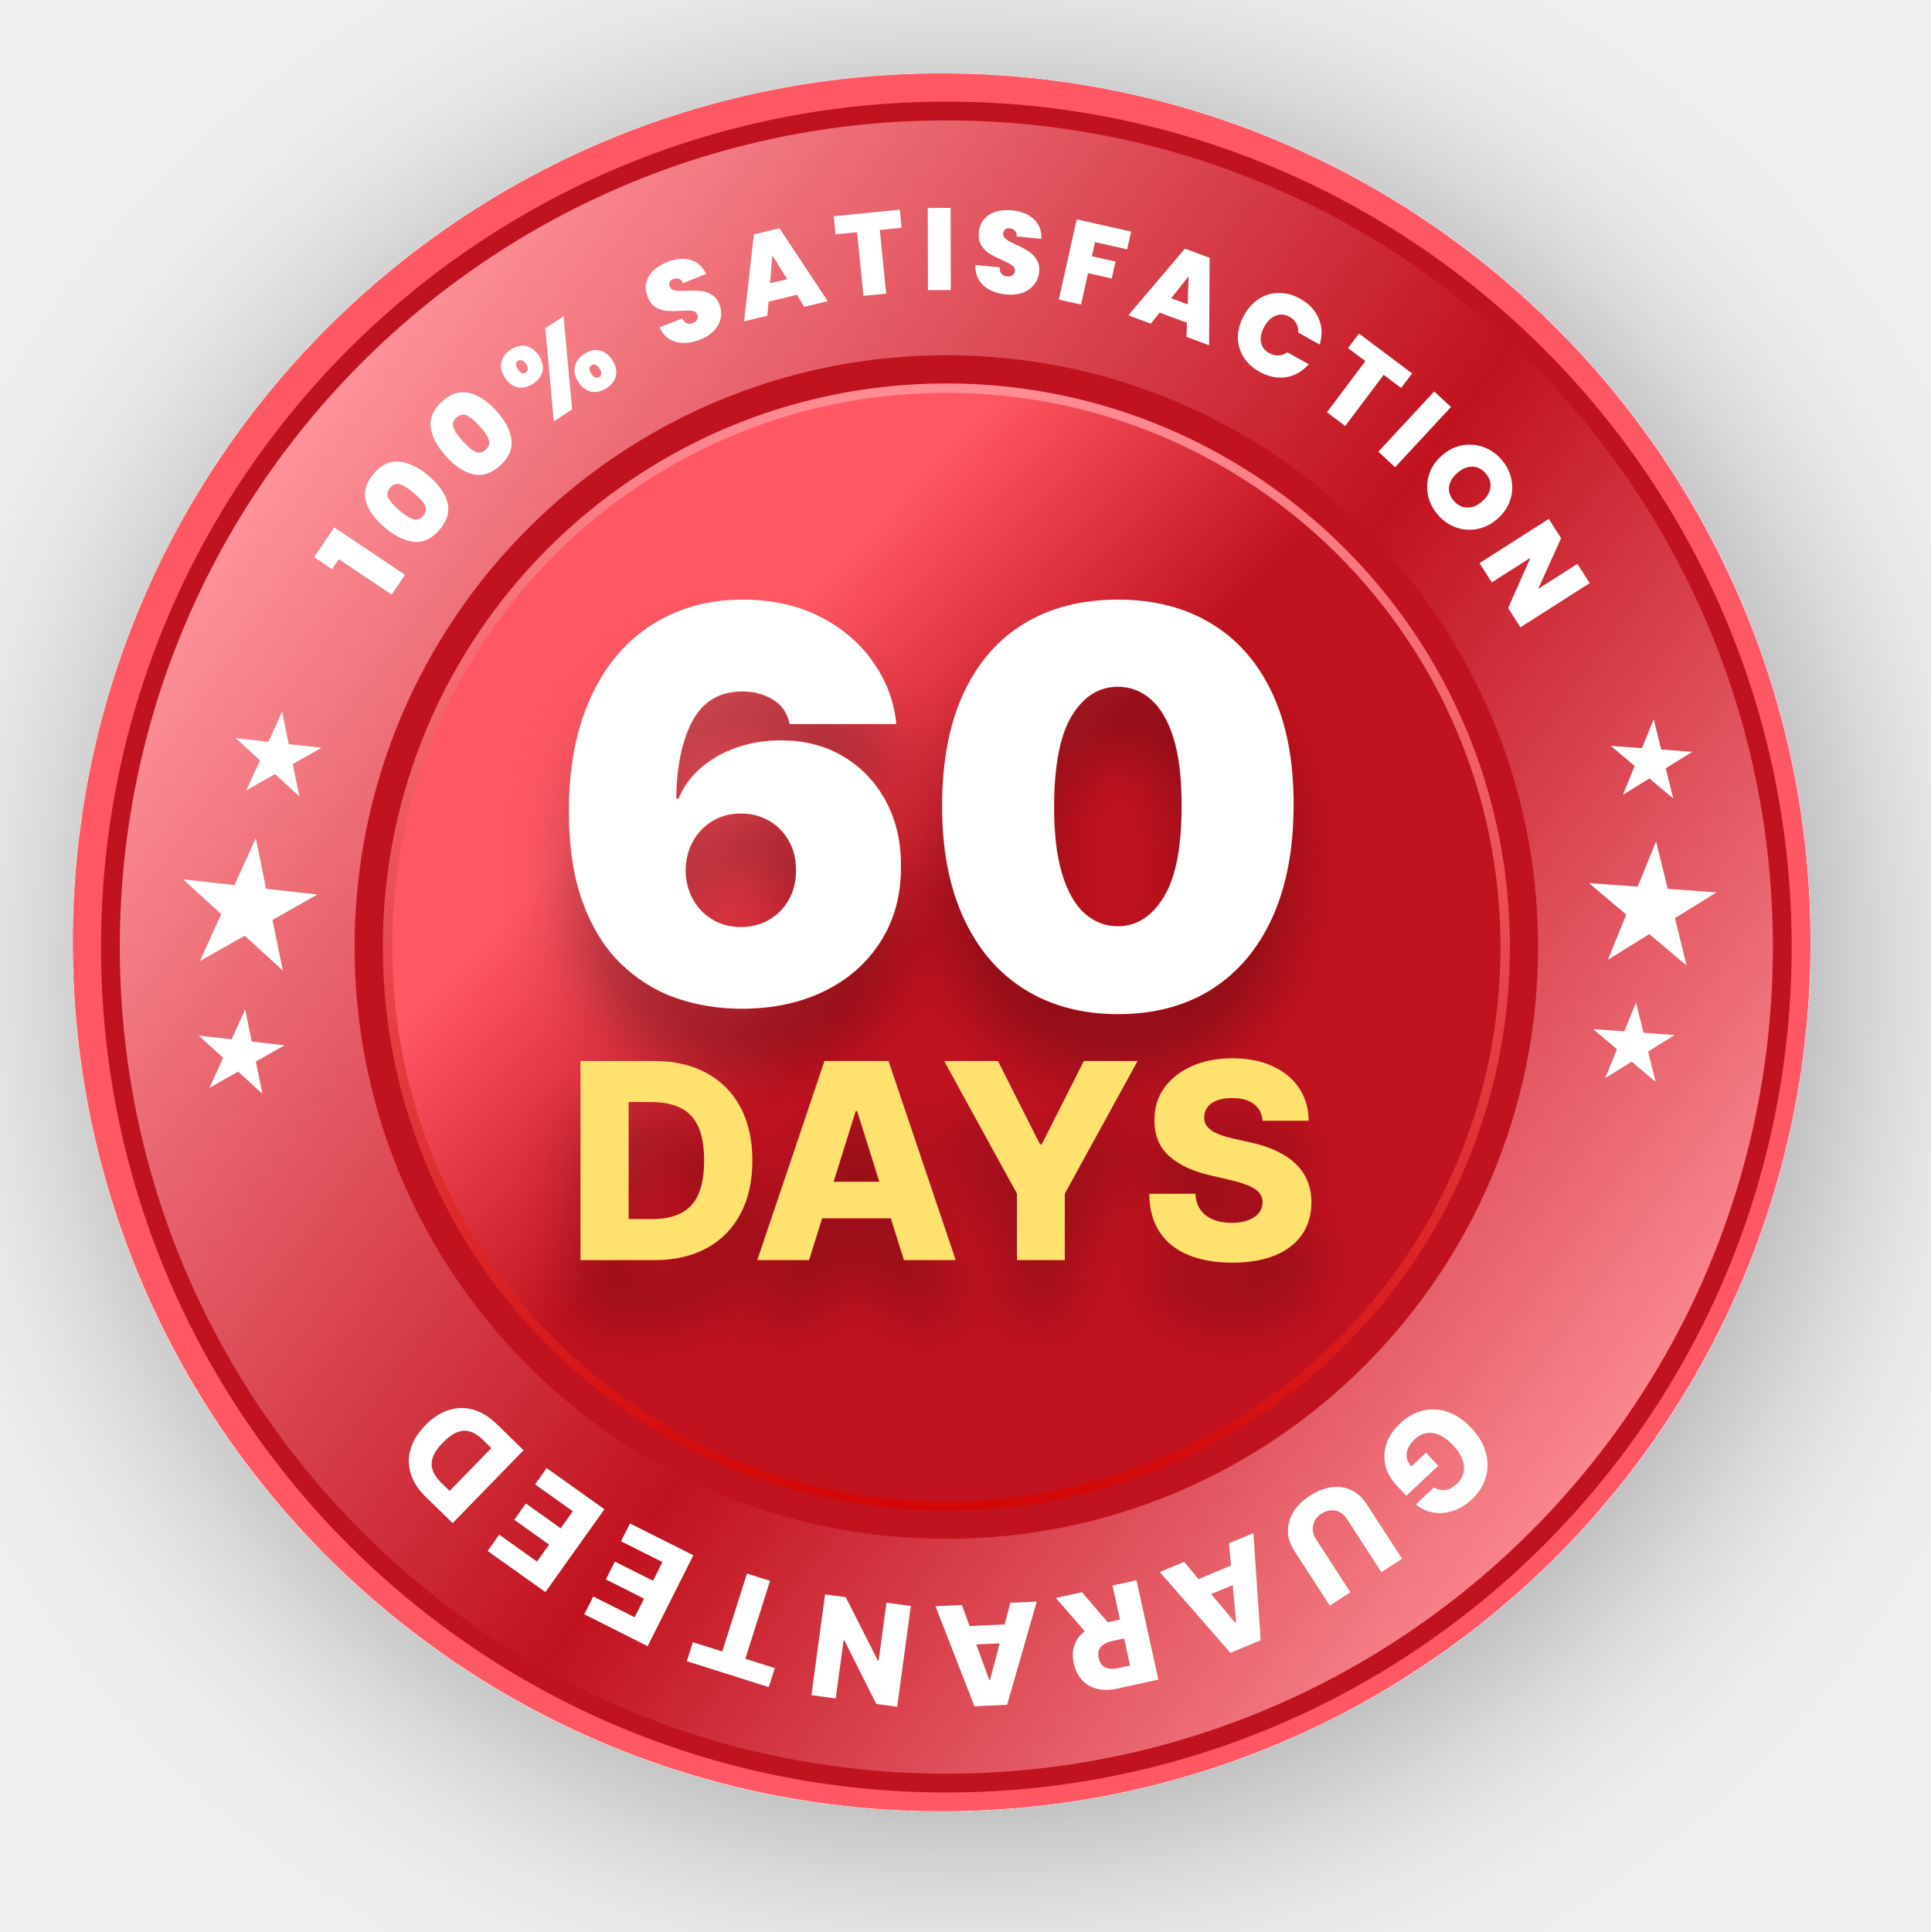
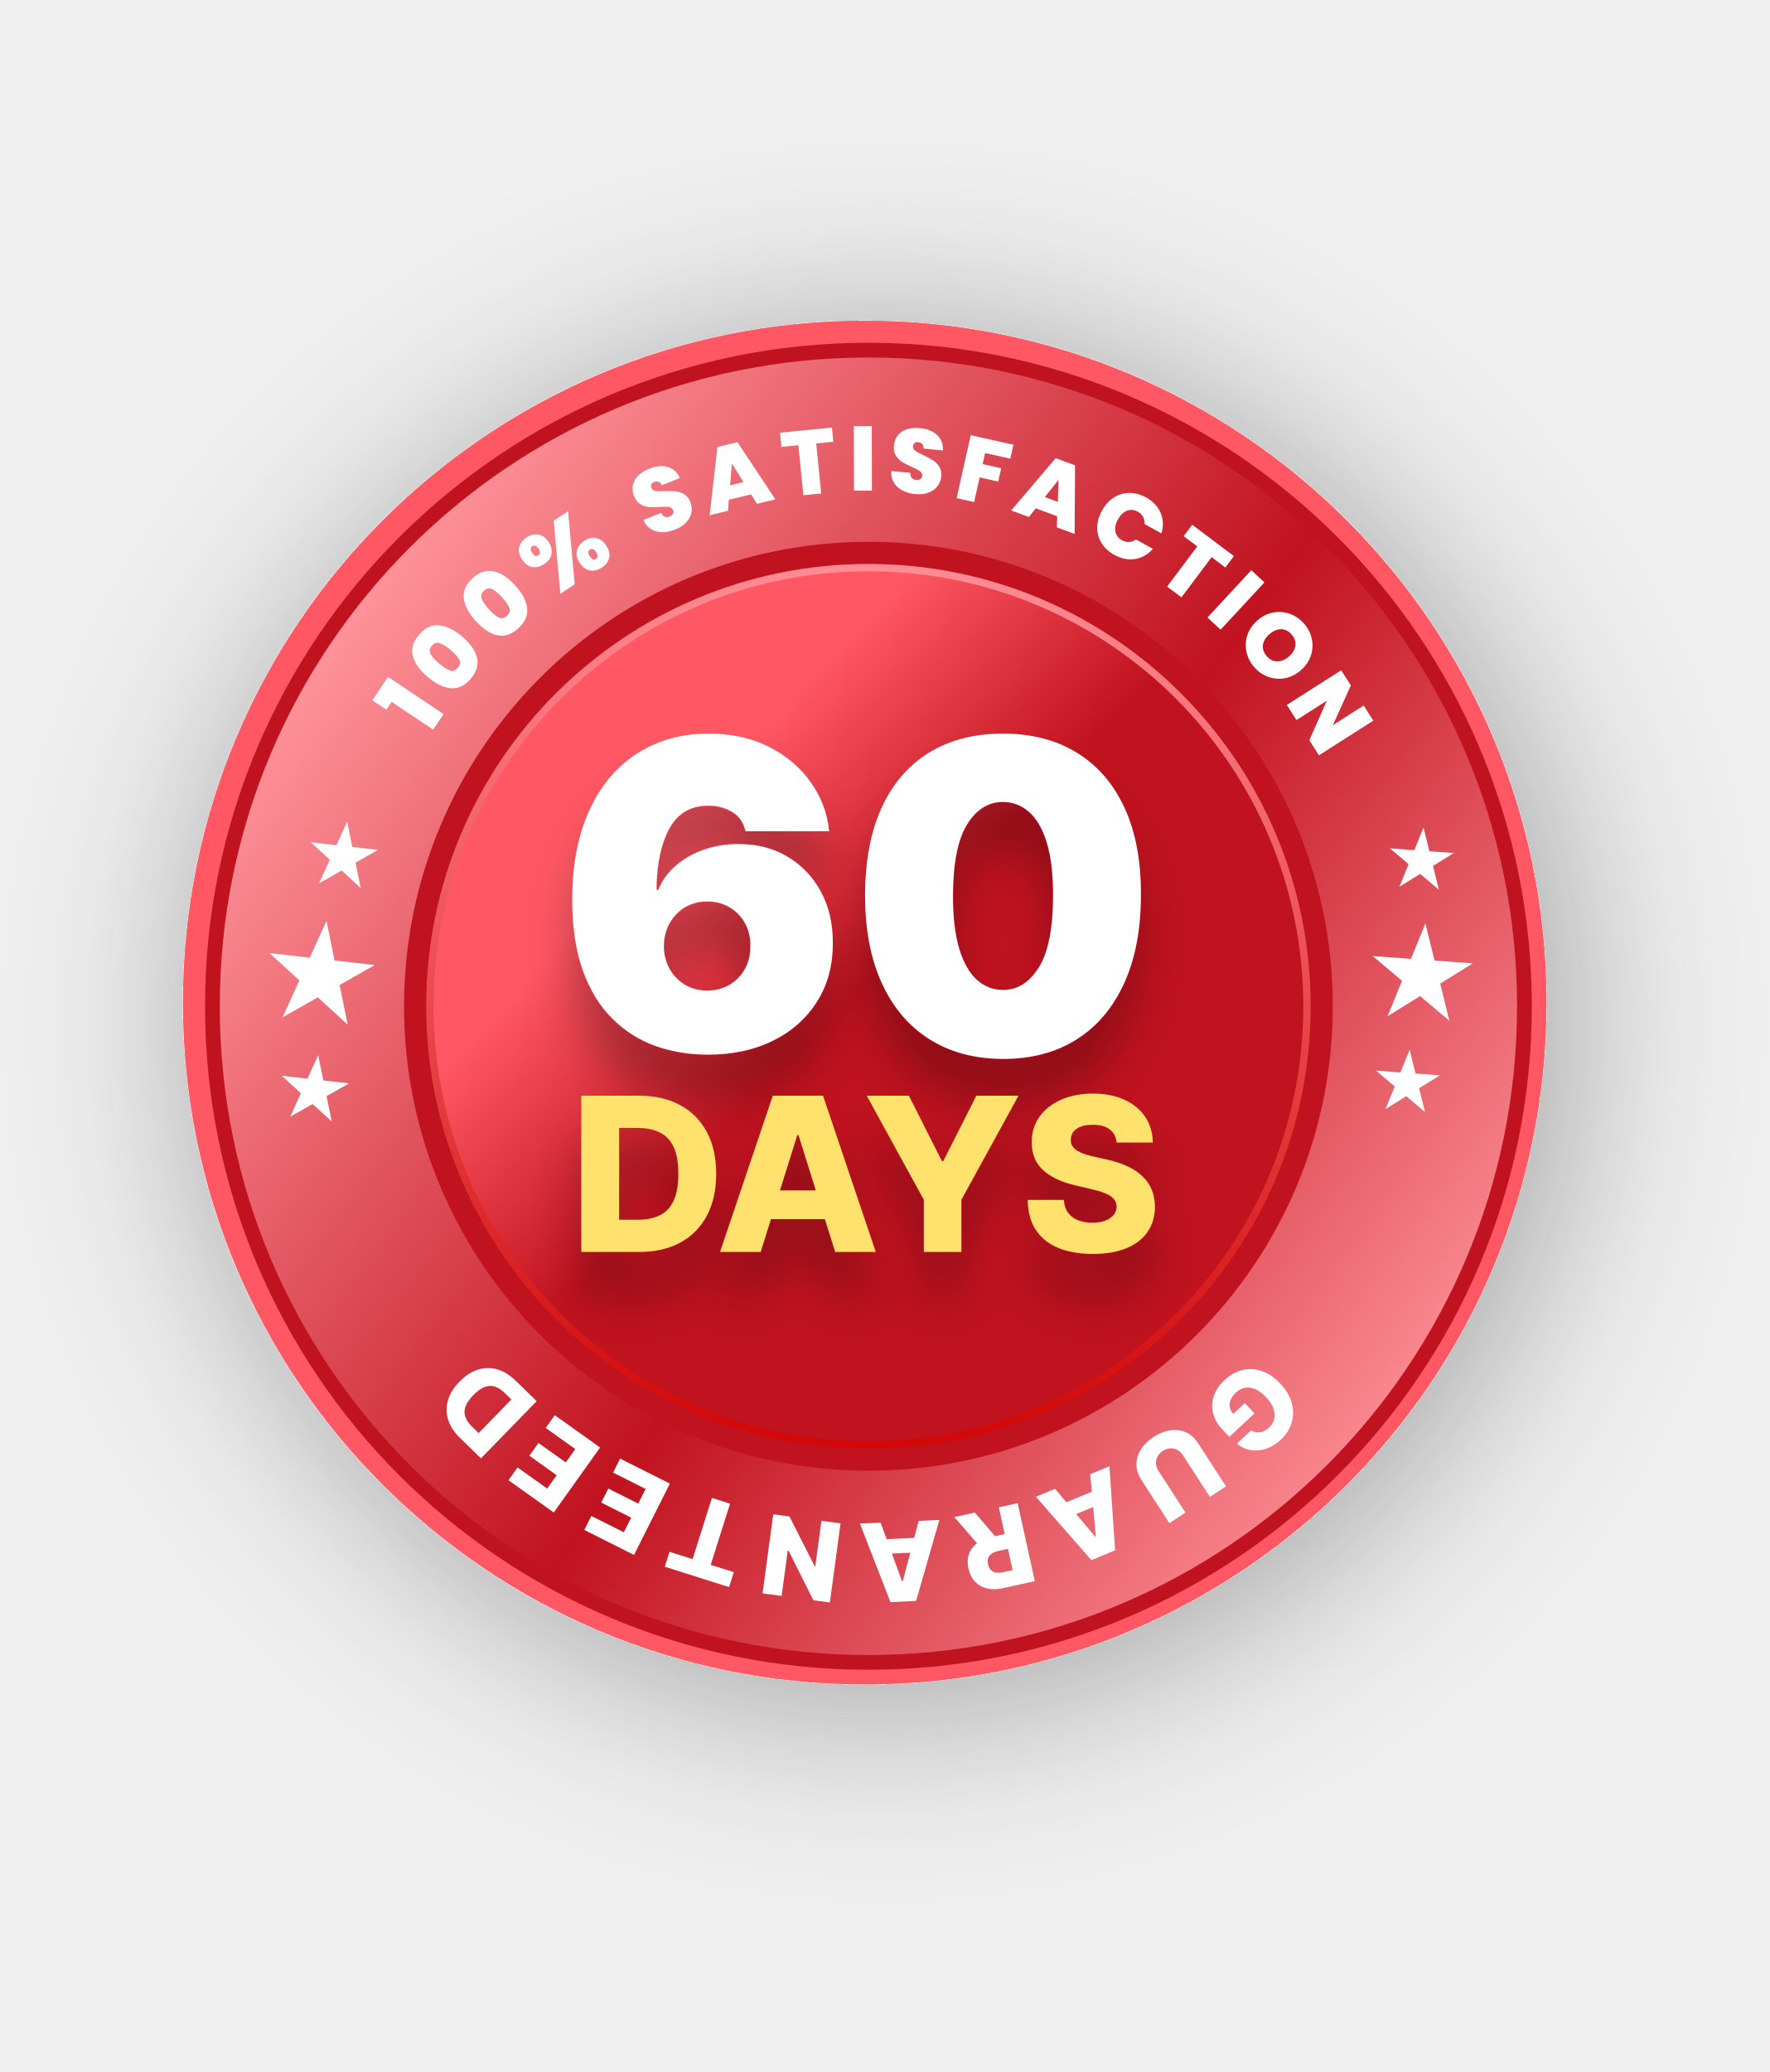
- <svg xmlns="http://www.w3.org/2000/svg" width="331.25" height="331.5" viewBox="27.5 57.5 331.25 331.5" fill="none">
+ <svg xmlns="http://www.w3.org/2000/svg" width="387" height="453" viewBox="0 0 387 453" fill="none">
  <g filter="url(#filter0_d_2011_1044)">
    <circle cx="189.09" cy="219.192" r="149.09" fill="#FF5763" />
    <circle cx="189.896" cy="219.999" r="143.449" fill="url(#paint0_linear_2011_1044)" stroke="#C1121F" stroke-width="3.224" />
    <path d="M84.479 155.153L81.42 153.107L84.846 147.987L96.997 156.117L94.717 159.525L85.624 153.441L84.479 155.153ZM93.529 148.011C91.774 146.535 90.691 145.016 90.281 143.452C89.872 141.888 90.31 140.34 91.597 138.81C92.885 137.279 94.334 136.581 95.945 136.716C97.564 136.841 99.252 137.641 101.007 139.117C102.783 140.61 103.875 142.139 104.285 143.703C104.695 145.266 104.252 146.819 102.956 148.36C101.66 149.901 100.207 150.604 98.596 150.469C96.994 150.323 95.305 149.504 93.529 148.011ZM98.51 142.087C97.591 141.315 96.811 140.824 96.168 140.615C95.515 140.397 94.936 140.589 94.43 141.191C93.923 141.793 93.834 142.397 94.16 143.003C94.477 143.6 95.094 144.285 96.013 145.057C96.952 145.846 97.743 146.355 98.388 146.583C99.031 146.793 99.609 146.591 100.124 145.979C100.639 145.366 100.734 144.767 100.409 144.18C100.082 143.574 99.449 142.876 98.51 142.087ZM104.036 135.779C102.492 134.083 101.621 132.433 101.423 130.829C101.225 129.224 101.865 127.749 103.344 126.402C104.823 125.056 106.352 124.557 107.931 124.905C109.519 125.244 111.085 126.261 112.629 127.957C114.191 129.673 115.071 131.333 115.269 132.937C115.468 134.542 114.822 136.022 113.333 137.377C111.844 138.732 110.311 139.236 108.732 138.888C107.163 138.531 105.598 137.495 104.036 135.779ZM109.76 130.569C108.952 129.682 108.244 129.091 107.634 128.799C107.016 128.496 106.416 128.609 105.835 129.139C105.253 129.668 105.084 130.255 105.327 130.899C105.562 131.533 106.083 132.293 106.891 133.181C107.716 134.088 108.433 134.697 109.042 135.009C109.651 135.302 110.251 135.179 110.843 134.641C111.434 134.102 111.608 133.52 111.364 132.895C111.12 132.252 110.586 131.476 109.76 130.569ZM114.165 122.328C113.541 121.382 113.33 120.482 113.534 119.629C113.738 118.776 114.274 118.063 115.142 117.49C115.999 116.925 116.859 116.716 117.724 116.864C118.589 117.013 119.333 117.56 119.957 118.506C120.574 119.441 120.784 120.34 120.588 121.205C120.384 122.058 119.854 122.767 118.997 123.333C118.14 123.898 117.274 124.11 116.398 123.969C115.526 123.81 114.782 123.263 114.165 122.328ZM124.211 111.77L125.671 127.747L122.533 129.817L121.072 113.84L124.211 111.77ZM116.392 119.421C115.936 119.722 115.928 120.206 116.368 120.874C116.809 121.542 117.257 121.725 117.714 121.424C117.936 121.277 118.054 121.08 118.066 120.832C118.089 120.577 117.991 120.283 117.771 119.949C117.55 119.615 117.318 119.409 117.075 119.33C116.842 119.244 116.614 119.274 116.392 119.421ZM126.775 123.065C126.158 122.13 125.952 121.236 126.156 120.382C126.363 119.511 126.895 118.792 127.752 118.227C128.609 117.661 129.468 117.462 130.329 117.629C131.194 117.777 131.934 118.318 132.551 119.253C133.175 120.199 133.389 121.104 133.193 121.969C133 122.815 132.476 123.52 131.619 124.086C130.762 124.651 129.895 124.864 129.02 124.723C128.148 124.563 127.399 124.01 126.775 123.065ZM129.002 120.157C128.535 120.466 128.522 120.954 128.962 121.622C129.41 122.3 129.868 122.486 130.335 122.177C130.547 122.038 130.658 121.844 130.671 121.596C130.687 121.33 130.585 121.03 130.364 120.696C130.151 120.374 129.923 120.173 129.679 120.094C129.439 119.997 129.214 120.018 129.002 120.157ZM147.687 115.753C146.164 116.361 144.77 116.5 143.505 116.172C142.235 115.832 141.294 115.001 140.681 113.681L144.564 112.133C144.784 112.576 145.053 112.856 145.373 112.973C145.692 113.089 146.037 113.074 146.409 112.925C146.743 112.792 146.984 112.603 147.13 112.358C147.284 112.096 147.301 111.816 147.183 111.519C147.03 111.135 146.732 110.909 146.288 110.842C145.845 110.775 145.169 110.771 144.261 110.832C143.293 110.888 142.49 110.892 141.854 110.845C141.225 110.78 140.611 110.572 140.013 110.223C139.421 109.856 138.96 109.257 138.629 108.427C138.293 107.585 138.217 106.783 138.401 106.021C138.58 105.246 138.98 104.555 139.599 103.949C140.219 103.344 140.999 102.853 141.94 102.477C143.464 101.87 144.821 101.745 146.011 102.103C147.209 102.443 148.096 103.245 148.672 104.508L144.715 106.086C144.544 105.695 144.302 105.447 143.988 105.343C143.686 105.234 143.355 105.251 142.996 105.394C142.724 105.503 142.533 105.672 142.424 105.902C142.314 106.132 142.319 106.396 142.438 106.693C142.536 106.941 142.716 107.121 142.976 107.232C143.243 107.327 143.546 107.385 143.885 107.408C144.22 107.418 144.705 107.411 145.341 107.387C146.285 107.341 147.079 107.354 147.725 107.426C148.379 107.482 148.999 107.686 149.585 108.041C150.179 108.378 150.629 108.931 150.936 109.699C151.247 110.479 151.328 111.258 151.178 112.035C151.042 112.808 150.673 113.521 150.073 114.177C149.486 114.828 148.691 115.353 147.687 115.753ZM164.242 108.087L159.382 109.259L159.182 111.673L155.177 112.64L156.868 97.727L161.262 96.668L169.545 109.174L165.521 110.145L164.242 108.087ZM162.586 105.4L160.039 101.324L159.65 106.109L162.586 105.4ZM181.914 93.479L182.222 96.583L178.481 96.956L179.568 107.882L175.667 108.27L174.58 97.344L170.878 97.712L170.57 94.607L181.914 93.479ZM190.628 93.169L190.658 107.269L186.738 107.277L186.708 93.177L190.628 93.169ZM200.164 108.023C198.532 107.865 197.229 107.35 196.255 106.479C195.282 105.594 194.827 104.425 194.887 102.97L199.048 103.374C199.04 103.869 199.151 104.241 199.381 104.491C199.612 104.741 199.926 104.886 200.324 104.924C200.682 104.959 200.983 104.901 201.225 104.751C201.482 104.588 201.626 104.347 201.657 104.029C201.697 103.617 201.535 103.28 201.172 103.017C200.809 102.754 200.21 102.442 199.374 102.079C198.488 101.685 197.773 101.321 197.23 100.987C196.701 100.641 196.25 100.175 195.878 99.59C195.521 98.993 195.385 98.25 195.472 97.361C195.559 96.458 195.859 95.71 196.372 95.117C196.887 94.51 197.558 94.08 198.387 93.825C199.215 93.571 200.134 93.493 201.142 93.59C202.774 93.749 204.038 94.26 204.932 95.123C205.84 95.975 206.261 97.094 206.194 98.481L201.953 98.07C201.981 97.644 201.88 97.312 201.648 97.076C201.43 96.84 201.128 96.704 200.743 96.666C200.451 96.638 200.204 96.701 200.002 96.856C199.799 97.01 199.682 97.246 199.651 97.565C199.626 97.83 199.703 98.072 199.882 98.291C200.077 98.497 200.319 98.688 200.61 98.864C200.903 99.026 201.337 99.242 201.914 99.513C202.773 99.904 203.474 100.28 204.015 100.641C204.57 100.989 205.028 101.456 205.386 102.04C205.759 102.612 205.906 103.309 205.826 104.132C205.745 104.968 205.46 105.697 204.971 106.32C204.495 106.943 203.841 107.409 203.007 107.716C202.187 108.025 201.239 108.128 200.164 108.023ZM221.602 97.234L220.919 100.278L215.416 99.043L214.872 101.463L218.931 102.374L218.278 105.282L214.219 104.37L213.01 109.756L209.185 108.897L212.274 95.14L221.602 97.234ZM231.188 112.874L226.499 111.138L224.987 113.03L221.124 111.6L230.84 100.162L235.079 101.732L234.984 116.732L231.101 115.295L231.188 112.874ZM231.31 109.72L231.468 104.916L228.478 108.671L231.31 109.72ZM240.988 111.598C241.662 110.386 242.512 109.447 243.538 108.782C244.582 108.111 245.716 107.773 246.94 107.767C248.17 107.749 249.391 108.077 250.603 108.751C252.141 109.606 253.205 110.739 253.794 112.149C254.389 113.548 254.446 115.037 253.965 116.615L250.277 114.565C250.315 113.976 250.203 113.448 249.943 112.983C249.695 112.525 249.314 112.153 248.801 111.868C248.009 111.428 247.215 111.36 246.42 111.665C245.643 111.966 244.992 112.588 244.467 113.532C243.936 114.487 243.745 115.38 243.893 116.21C244.06 117.035 244.54 117.668 245.332 118.109C245.845 118.394 246.362 118.521 246.882 118.49C247.414 118.465 247.921 118.282 248.401 117.939L252.09 119.989C251.003 121.231 249.705 121.974 248.196 122.218C246.694 122.451 245.174 122.139 243.635 121.284C242.423 120.61 241.497 119.752 240.856 118.709C240.222 117.655 239.911 116.513 239.923 115.284C239.953 114.05 240.308 112.821 240.988 111.598ZM269.82 121.573L267.947 124.068L264.94 121.811L258.348 130.592L255.213 128.239L261.805 119.457L258.83 117.224L260.703 114.729L269.82 121.573ZM276.493 127.328L266.907 137.668L264.032 135.004L273.618 124.663L276.493 127.328ZM274.24 145.832C273.376 144.834 272.814 143.716 272.553 142.478C272.302 141.231 272.377 140.003 272.776 138.793C273.193 137.585 273.926 136.527 274.975 135.619C276.023 134.712 277.17 134.142 278.416 133.91C279.68 133.68 280.906 133.782 282.094 134.217C283.282 134.653 284.308 135.369 285.172 136.367C286.045 137.375 286.607 138.493 286.859 139.721C287.12 140.96 287.041 142.183 286.623 143.391C286.216 144.59 285.488 145.644 284.439 146.552C283.391 147.459 282.239 148.033 280.983 148.274C279.738 148.505 278.516 148.408 277.318 147.982C276.13 147.546 275.104 146.83 274.24 145.832ZM276.992 143.449C277.646 144.205 278.408 144.586 279.278 144.592C280.155 144.608 281.008 144.258 281.834 143.543C282.681 142.809 283.154 142.012 283.254 141.149C283.373 140.288 283.105 139.48 282.45 138.724C281.787 137.957 281.021 137.571 280.152 137.566C279.293 137.551 278.44 137.91 277.593 138.643C276.756 139.368 276.279 140.161 276.16 141.022C276.051 141.874 276.329 142.683 276.992 143.449ZM288.412 165.135L286.304 161.83L290.141 153.192L283.497 157.429L281.389 154.124L293.277 146.542L295.385 149.847L291.464 158.54L298.192 154.248L300.3 157.554L288.412 165.135Z" fill="white" />
    <path d="M273.581 312.713C273.897 312.909 274.216 313.042 274.539 313.113C274.866 313.188 275.195 313.203 275.526 313.158C275.857 313.112 276.185 313.005 276.508 312.834C276.835 312.668 277.152 312.442 277.459 312.154C278.077 311.576 278.473 310.926 278.645 310.204C278.814 309.486 278.753 308.726 278.462 307.925C278.174 307.127 277.65 306.322 276.889 305.509C276.125 304.692 275.354 304.105 274.578 303.75C273.802 303.394 273.048 303.275 272.317 303.391C271.585 303.508 270.9 303.865 270.261 304.463C269.697 304.991 269.305 305.529 269.086 306.076C268.867 306.632 268.815 307.175 268.93 307.705C269.045 308.235 269.318 308.731 269.749 309.191L269.112 309.659L272.211 306.759L274.313 309.005L268.819 314.147L267.24 312.461C266.173 311.32 265.501 310.116 265.226 308.848C264.946 307.585 265.025 306.339 265.464 305.112C265.899 303.888 266.664 302.764 267.759 301.739C268.974 300.601 270.289 299.865 271.703 299.53C273.117 299.195 274.538 299.274 275.964 299.768C277.395 300.266 278.739 301.186 279.997 302.531C280.975 303.576 281.688 304.649 282.133 305.749C282.583 306.853 282.794 307.948 282.766 309.032C282.734 310.12 282.487 311.153 282.024 312.131C281.558 313.112 280.899 314.001 280.049 314.797C279.31 315.488 278.525 316.025 277.692 316.407C276.855 316.793 276.011 317.023 275.161 317.095C274.306 317.171 273.477 317.087 272.673 316.844C271.869 316.6 271.132 316.196 270.464 315.631L273.581 312.713ZM259.232 330.702L255.699 332.991L249.578 323.542C248.871 322.45 248.514 321.33 248.509 320.183C248.507 319.04 248.827 317.946 249.469 316.9C250.115 315.859 251.053 314.94 252.283 314.143C253.528 313.337 254.757 312.852 255.972 312.688C257.189 312.529 258.316 312.686 259.353 313.158C260.393 313.636 261.267 314.42 261.974 315.512L268.095 324.961L264.554 327.255L258.633 318.113C258.305 317.608 257.904 317.228 257.428 316.974C256.947 316.724 256.434 316.616 255.889 316.652C255.343 316.687 254.805 316.876 254.276 317.219C253.747 317.562 253.357 317.973 253.106 318.454C252.851 318.938 252.739 319.45 252.771 319.991C252.804 320.532 252.983 321.055 253.311 321.561L259.232 330.702ZM238.401 322.304L242.589 320.566L243.839 338.945L238.651 341.097L226.522 327.232L230.71 325.495L239.501 335.983L239.627 335.931L238.401 322.304ZM241.593 328.416L232.839 332.049L231.611 329.089L240.364 325.457L241.593 328.416ZM222.527 328.639L226.28 345.685L219.239 347.235C217.963 347.516 216.81 347.528 215.782 347.272C214.75 347.022 213.887 346.526 213.194 345.782C212.502 345.044 212.028 344.093 211.772 342.928C211.511 341.746 211.548 340.684 211.882 339.744C212.217 338.809 212.812 338.021 213.665 337.379C214.52 336.743 215.597 336.282 216.895 335.996L221.348 335.016L222.063 338.262L218.376 339.074C217.754 339.211 217.253 339.405 216.872 339.658C216.487 339.917 216.223 340.237 216.08 340.618C215.938 341.004 215.925 341.46 216.041 341.988C216.157 342.515 216.362 342.926 216.654 343.223C216.947 343.525 217.324 343.715 217.783 343.794C218.244 343.879 218.782 343.854 219.398 343.718L221.429 343.271L218.407 329.546L222.527 328.639ZM214.646 338.542L208.686 331.686L213.18 330.697L219.057 337.571L214.646 338.542ZM200.884 332.515L205.413 332.308L200.325 350.013L194.714 350.269L188.036 333.1L192.566 332.894L197.255 345.751L197.392 345.744L200.884 332.515ZM201.801 339.349L192.334 339.781L192.188 336.58L201.655 336.148L201.801 339.349ZM166.744 348.362L169.083 331.065L172.631 331.545L178.164 342.459L178.274 342.474L179.624 332.491L183.805 333.056L181.465 350.353L177.867 349.867L172.408 338.98L172.264 338.961L170.916 348.927L166.744 348.362ZM160.465 343.717L159.431 346.984L145.366 342.534L146.399 339.267L151.445 340.864L155.677 327.489L159.642 328.743L155.411 342.118L160.465 343.717ZM146.48 324.359L138.64 339.954L127.766 334.487L129.305 331.426L136.409 334.998L138.017 331.8L131.469 328.507L133.012 325.439L139.56 328.731L141.172 325.525L134.067 321.953L135.606 318.892L146.48 324.359ZM131.224 316.463L121.095 330.678L111.183 323.616L113.171 320.826L119.647 325.44L121.724 322.525L115.755 318.271L117.748 315.474L123.717 319.728L125.8 316.805L119.324 312.191L121.312 309.401L131.224 316.463ZM112.728 301.832L117.351 306.332L105.177 318.84L100.56 314.346C99.285 313.106 98.432 311.787 97.999 310.391C97.558 308.995 97.543 307.584 97.954 306.16C98.361 304.741 99.196 303.381 100.46 302.082C101.728 300.779 103.068 299.903 104.481 299.454C105.889 299.001 107.299 298.974 108.711 299.373C110.118 299.776 111.457 300.596 112.728 301.832ZM111.819 305.967L110.335 304.522C109.635 303.841 108.928 303.382 108.213 303.147C107.491 302.911 106.744 302.942 105.972 303.237C105.193 303.533 104.365 304.131 103.489 305.031C102.614 305.931 102.042 306.77 101.776 307.549C101.505 308.332 101.501 309.082 101.764 309.797C102.019 310.513 102.504 311.22 103.221 311.917L104.662 313.32L111.819 305.967Z" fill="white" />
    <circle cx="189.896" cy="219.998" r="101.543" fill="#C1121F" />
    <circle cx="189.896" cy="219.999" r="95.901" fill="url(#paint1_linear_2011_1044)" stroke="url(#paint2_linear_2011_1044)" stroke-width="1.612" />
    <g filter="url(#filter1_d_2011_1044)">
      <path d="M154.755 230.575C150.773 230.575 146.993 229.952 143.412 228.707C139.853 227.439 136.695 225.449 133.937 222.735C131.18 220.022 129.011 216.486 127.432 212.127C125.875 207.768 125.108 202.485 125.13 196.28C125.152 190.742 125.864 185.761 127.265 181.335C128.689 176.909 130.701 173.139 133.304 170.025C135.928 166.912 139.064 164.532 142.711 162.886C146.359 161.218 150.418 160.384 154.888 160.384C159.914 160.384 164.34 161.352 168.166 163.287C171.991 165.222 175.038 167.813 177.306 171.06C179.597 174.285 180.932 177.843 181.31 181.735H163.028C162.605 179.8 161.627 178.388 160.092 177.498C158.58 176.586 156.845 176.13 154.888 176.13C150.996 176.13 148.138 177.821 146.314 181.201C144.513 184.582 143.59 189.03 143.545 194.546H143.946C144.813 192.455 146.125 190.665 147.882 189.175C149.639 187.684 151.685 186.539 154.021 185.738C156.356 184.938 158.825 184.537 161.427 184.537C165.563 184.537 169.177 185.471 172.269 187.34C175.383 189.208 177.807 191.766 179.542 195.013C181.276 198.26 182.133 201.974 182.11 206.155C182.133 211.048 180.976 215.329 178.641 218.999C176.328 222.669 173.114 225.516 169 227.539C164.885 229.563 160.137 230.575 154.755 230.575ZM154.621 216.564C156.467 216.564 158.102 216.141 159.525 215.296C160.971 214.451 162.094 213.294 162.895 211.826C163.717 210.359 164.118 208.691 164.096 206.822C164.118 204.932 163.717 203.264 162.895 201.818C162.094 200.35 160.971 199.194 159.525 198.349C158.102 197.504 156.467 197.081 154.621 197.081C153.264 197.081 152.008 197.326 150.851 197.815C149.717 198.282 148.727 198.96 147.882 199.85C147.037 200.717 146.37 201.752 145.881 202.953C145.413 204.131 145.169 205.421 145.147 206.822C145.169 208.691 145.591 210.359 146.414 211.826C147.237 213.294 148.36 214.451 149.784 215.296C151.207 216.141 152.82 216.564 154.621 216.564ZM219.327 231.509C213.122 231.487 207.762 230.053 203.247 227.206C198.733 224.359 195.252 220.256 192.805 214.896C190.359 209.536 189.147 203.108 189.169 195.613C189.191 188.096 190.415 181.713 192.839 176.464C195.285 171.215 198.755 167.223 203.247 164.488C207.762 161.752 213.122 160.384 219.327 160.384C225.532 160.384 230.892 161.763 235.407 164.521C239.922 167.257 243.403 171.249 245.849 176.497C248.295 181.746 249.508 188.118 249.485 195.613C249.485 203.153 248.262 209.602 245.816 214.962C243.369 220.322 239.889 224.426 235.374 227.273C230.881 230.097 225.532 231.509 219.327 231.509ZM219.327 216.43C222.53 216.43 225.154 214.762 227.2 211.426C229.269 208.068 230.292 202.797 230.27 195.613C230.27 190.92 229.803 187.084 228.868 184.104C227.934 181.123 226.644 178.922 224.999 177.498C223.353 176.053 221.462 175.33 219.327 175.33C216.125 175.33 213.511 176.953 211.487 180.2C209.464 183.448 208.429 188.585 208.385 195.613C208.363 200.395 208.819 204.331 209.753 207.423C210.687 210.492 211.977 212.761 213.623 214.228C215.291 215.696 217.192 216.43 219.327 216.43Z" fill="white" />
    </g>
    <g filter="url(#filter2_d_2011_1044)">
      <path d="M139.744 273.713H127.117V239.552H139.727C143.208 239.552 146.205 240.236 148.718 241.604C151.242 242.96 153.188 244.917 154.556 247.475C155.924 250.022 156.608 253.069 156.608 256.616C156.608 260.174 155.924 263.233 154.556 265.79C153.2 268.348 151.259 270.311 148.735 271.678C146.211 273.035 143.214 273.713 139.744 273.713ZM135.374 266.674H139.427C141.34 266.674 142.958 266.352 144.281 265.707C145.616 265.051 146.622 263.989 147.3 262.521C147.99 261.042 148.335 259.074 148.335 256.616C148.335 254.158 147.99 252.201 147.3 250.745C146.611 249.277 145.593 248.22 144.248 247.575C142.913 246.919 141.268 246.591 139.31 246.591H135.374V266.674ZM166.33 273.713H157.456L168.982 239.552H179.975L191.501 273.713H182.627L174.603 248.159H174.337L166.33 273.713ZM165.146 260.269H183.694V266.541H165.146V260.269ZM189.521 239.552H198.746L205.968 253.847H206.268L213.491 239.552H222.715L210.222 262.304V273.713H202.015V262.304L189.521 239.552ZM244.172 249.794C244.061 248.57 243.566 247.62 242.687 246.941C241.82 246.252 240.58 245.907 238.968 245.907C237.9 245.907 237.01 246.046 236.299 246.324C235.587 246.602 235.053 246.986 234.697 247.475C234.342 247.953 234.158 248.504 234.147 249.127C234.125 249.638 234.225 250.088 234.447 250.478C234.681 250.867 235.014 251.212 235.448 251.512C235.893 251.801 236.427 252.057 237.049 252.279C237.672 252.502 238.373 252.696 239.151 252.863L242.087 253.53C243.777 253.897 245.267 254.386 246.557 254.998C247.858 255.61 248.948 256.338 249.827 257.183C250.716 258.028 251.389 259.001 251.845 260.102C252.301 261.203 252.534 262.437 252.545 263.805C252.534 265.963 251.989 267.814 250.911 269.36C249.832 270.906 248.281 272.09 246.257 272.913C244.244 273.736 241.814 274.147 238.968 274.147C236.11 274.147 233.619 273.719 231.495 272.863C229.371 272.006 227.72 270.705 226.541 268.959C225.362 267.214 224.756 265.006 224.723 262.337H232.629C232.696 263.438 232.991 264.356 233.513 265.09C234.036 265.824 234.753 266.38 235.665 266.758C236.588 267.136 237.655 267.325 238.868 267.325C239.98 267.325 240.925 267.175 241.703 266.874C242.493 266.574 243.099 266.157 243.521 265.623C243.944 265.09 244.161 264.478 244.172 263.789C244.161 263.144 243.961 262.593 243.571 262.137C243.182 261.67 242.582 261.27 241.77 260.936C240.969 260.591 239.946 260.275 238.701 259.985L235.131 259.151C232.173 258.473 229.843 257.378 228.142 255.865C226.441 254.342 225.596 252.285 225.607 249.694C225.596 247.581 226.163 245.729 227.308 244.139C228.453 242.549 230.038 241.309 232.062 240.419C234.086 239.53 236.393 239.085 238.984 239.085C241.631 239.085 243.927 239.535 245.873 240.436C247.83 241.326 249.348 242.577 250.427 244.189C251.506 245.802 252.056 247.67 252.078 249.794H244.172Z" fill="#FFE26E" />
    </g>
    <path d="M69.777 193.104L72.119 187.958L67.948 184.14L73.567 184.777L75.908 179.631L77.039 185.171L82.657 185.808L77.737 188.595L78.867 194.135L74.697 190.317L69.777 193.104Z" fill="white" />
    <path d="M63.444 244.153L65.786 239.007L61.616 235.189L67.234 235.826L69.576 230.68L70.706 236.22L76.324 236.857L71.404 239.644L72.534 245.184L68.364 241.366L63.444 244.153Z" fill="white" />
    <path d="M61.797 222.408L65.463 214.353L58.935 208.377L67.729 209.374L71.395 201.319L73.164 209.99L81.958 210.988L74.257 215.35L76.026 224.021L69.498 218.046L61.797 222.408Z" fill="white" />
    <path d="M314.632 194.517L313.353 189.32L317.9 186.498L312.563 186.108L311.284 180.911L309.264 185.868L303.926 185.478L308.015 188.931L305.995 193.887L310.543 191.065L314.632 194.517Z" fill="white" />
    <path d="M311.599 243.115L310.32 237.918L314.867 235.096L309.529 234.706L308.25 229.509L306.23 234.465L300.892 234.076L304.982 237.528L302.962 242.485L307.509 239.662L311.599 243.115Z" fill="white" />
    <path d="M316.932 223.174L314.93 215.039L322.048 210.621L313.693 210.011L311.691 201.876L308.529 209.634L300.173 209.025L306.575 214.429L303.413 222.187L310.531 217.769L316.932 223.174Z" fill="white" />
  </g>
  <defs>
    <filter id="filter0_d_2011_1044" x="-9.231" y="0" width="408" height="452.845" filterUnits="userSpaceOnUse" color-interpolation-filters="sRGB">
      <feFlood flood-opacity="0" result="BackgroundImageFix" />
      <feColorMatrix in="SourceAlpha" type="matrix" values="0 0 0 0 0 0 0 0 0 0 0 0 0 0 0 0 0 0 127 0" result="hardAlpha" />
      <feOffset dx="4" dy="4" />
      <feGaussianBlur stdDeviation="22" />
      <feComposite in2="hardAlpha" operator="out" />
      <feColorMatrix type="matrix" values="0 0 0 0 0.156 0 0 0 0 0.154 0 0 0 0 0.154 0 0 0 0.4 0" />
      <feBlend mode="normal" in2="BackgroundImageFix" result="effect1_dropShadow_2011_1044" />
      <feBlend mode="normal" in="SourceGraphic" in2="effect1_dropShadow_2011_1044" result="shape" />
    </filter>
    <filter id="filter1_d_2011_1044" x="114.843" y="160.384" width="144.929" height="91.632" filterUnits="userSpaceOnUse" color-interpolation-filters="sRGB">
      <feFlood flood-opacity="0" result="BackgroundImageFix" />
      <feColorMatrix in="SourceAlpha" type="matrix" values="0 0 0 0 0 0 0 0 0 0 0 0 0 0 0 0 0 0 127 0" result="hardAlpha" />
      <feOffset dy="10.254" />
      <feGaussianBlur stdDeviation="5.127" />
      <feComposite in2="hardAlpha" operator="out" />
      <feColorMatrix type="matrix" values="0 0 0 0 0 0 0 0 0 0 0 0 0 0 0 0 0 0 0.25 0" />
      <feBlend mode="normal" in2="BackgroundImageFix" result="effect1_dropShadow_2011_1044" />
      <feBlend mode="normal" in="SourceGraphic" in2="effect1_dropShadow_2011_1044" result="shape" />
    </filter>
    <filter id="filter2_d_2011_1044" x="116.863" y="239.085" width="145.936" height="55.569" filterUnits="userSpaceOnUse" color-interpolation-filters="sRGB">
      <feFlood flood-opacity="0" result="BackgroundImageFix" />
      <feColorMatrix in="SourceAlpha" type="matrix" values="0 0 0 0 0 0 0 0 0 0 0 0 0 0 0 0 0 0 127 0" result="hardAlpha" />
      <feOffset dy="10.254" />
      <feGaussianBlur stdDeviation="5.127" />
      <feComposite in2="hardAlpha" operator="out" />
      <feColorMatrix type="matrix" values="0 0 0 0 0 0 0 0 0 0 0 0 0 0 0 0 0 0 0.25 0" />
      <feBlend mode="normal" in2="BackgroundImageFix" result="effect1_dropShadow_2011_1044" />
      <feBlend mode="normal" in="SourceGraphic" in2="effect1_dropShadow_2011_1044" result="shape" />
    </filter>
    <linearGradient id="paint0_linear_2011_1044" x1="57.73" y1="159.557" x2="297.886" y2="335.242" gradientUnits="userSpaceOnUse">
      <stop stop-color="#FF929A" />
      <stop offset="0.536" stop-color="#C1121F" />
      <stop offset="1" stop-color="#FF929A" />
    </linearGradient>
    <linearGradient id="paint1_linear_2011_1044" x1="195.356" y1="208.3" x2="155.581" y2="170.865" gradientUnits="userSpaceOnUse">
      <stop stop-color="#C1121F" />
      <stop offset="1" stop-color="#FF5763" />
    </linearGradient>
    <linearGradient id="paint2_linear_2011_1044" x1="189.896" y1="316.706" x2="189.896" y2="123.292" gradientUnits="userSpaceOnUse">
      <stop stop-color="#D20606" />
      <stop offset="1" stop-color="#FF8C94" />
    </linearGradient>
  </defs>
</svg>
